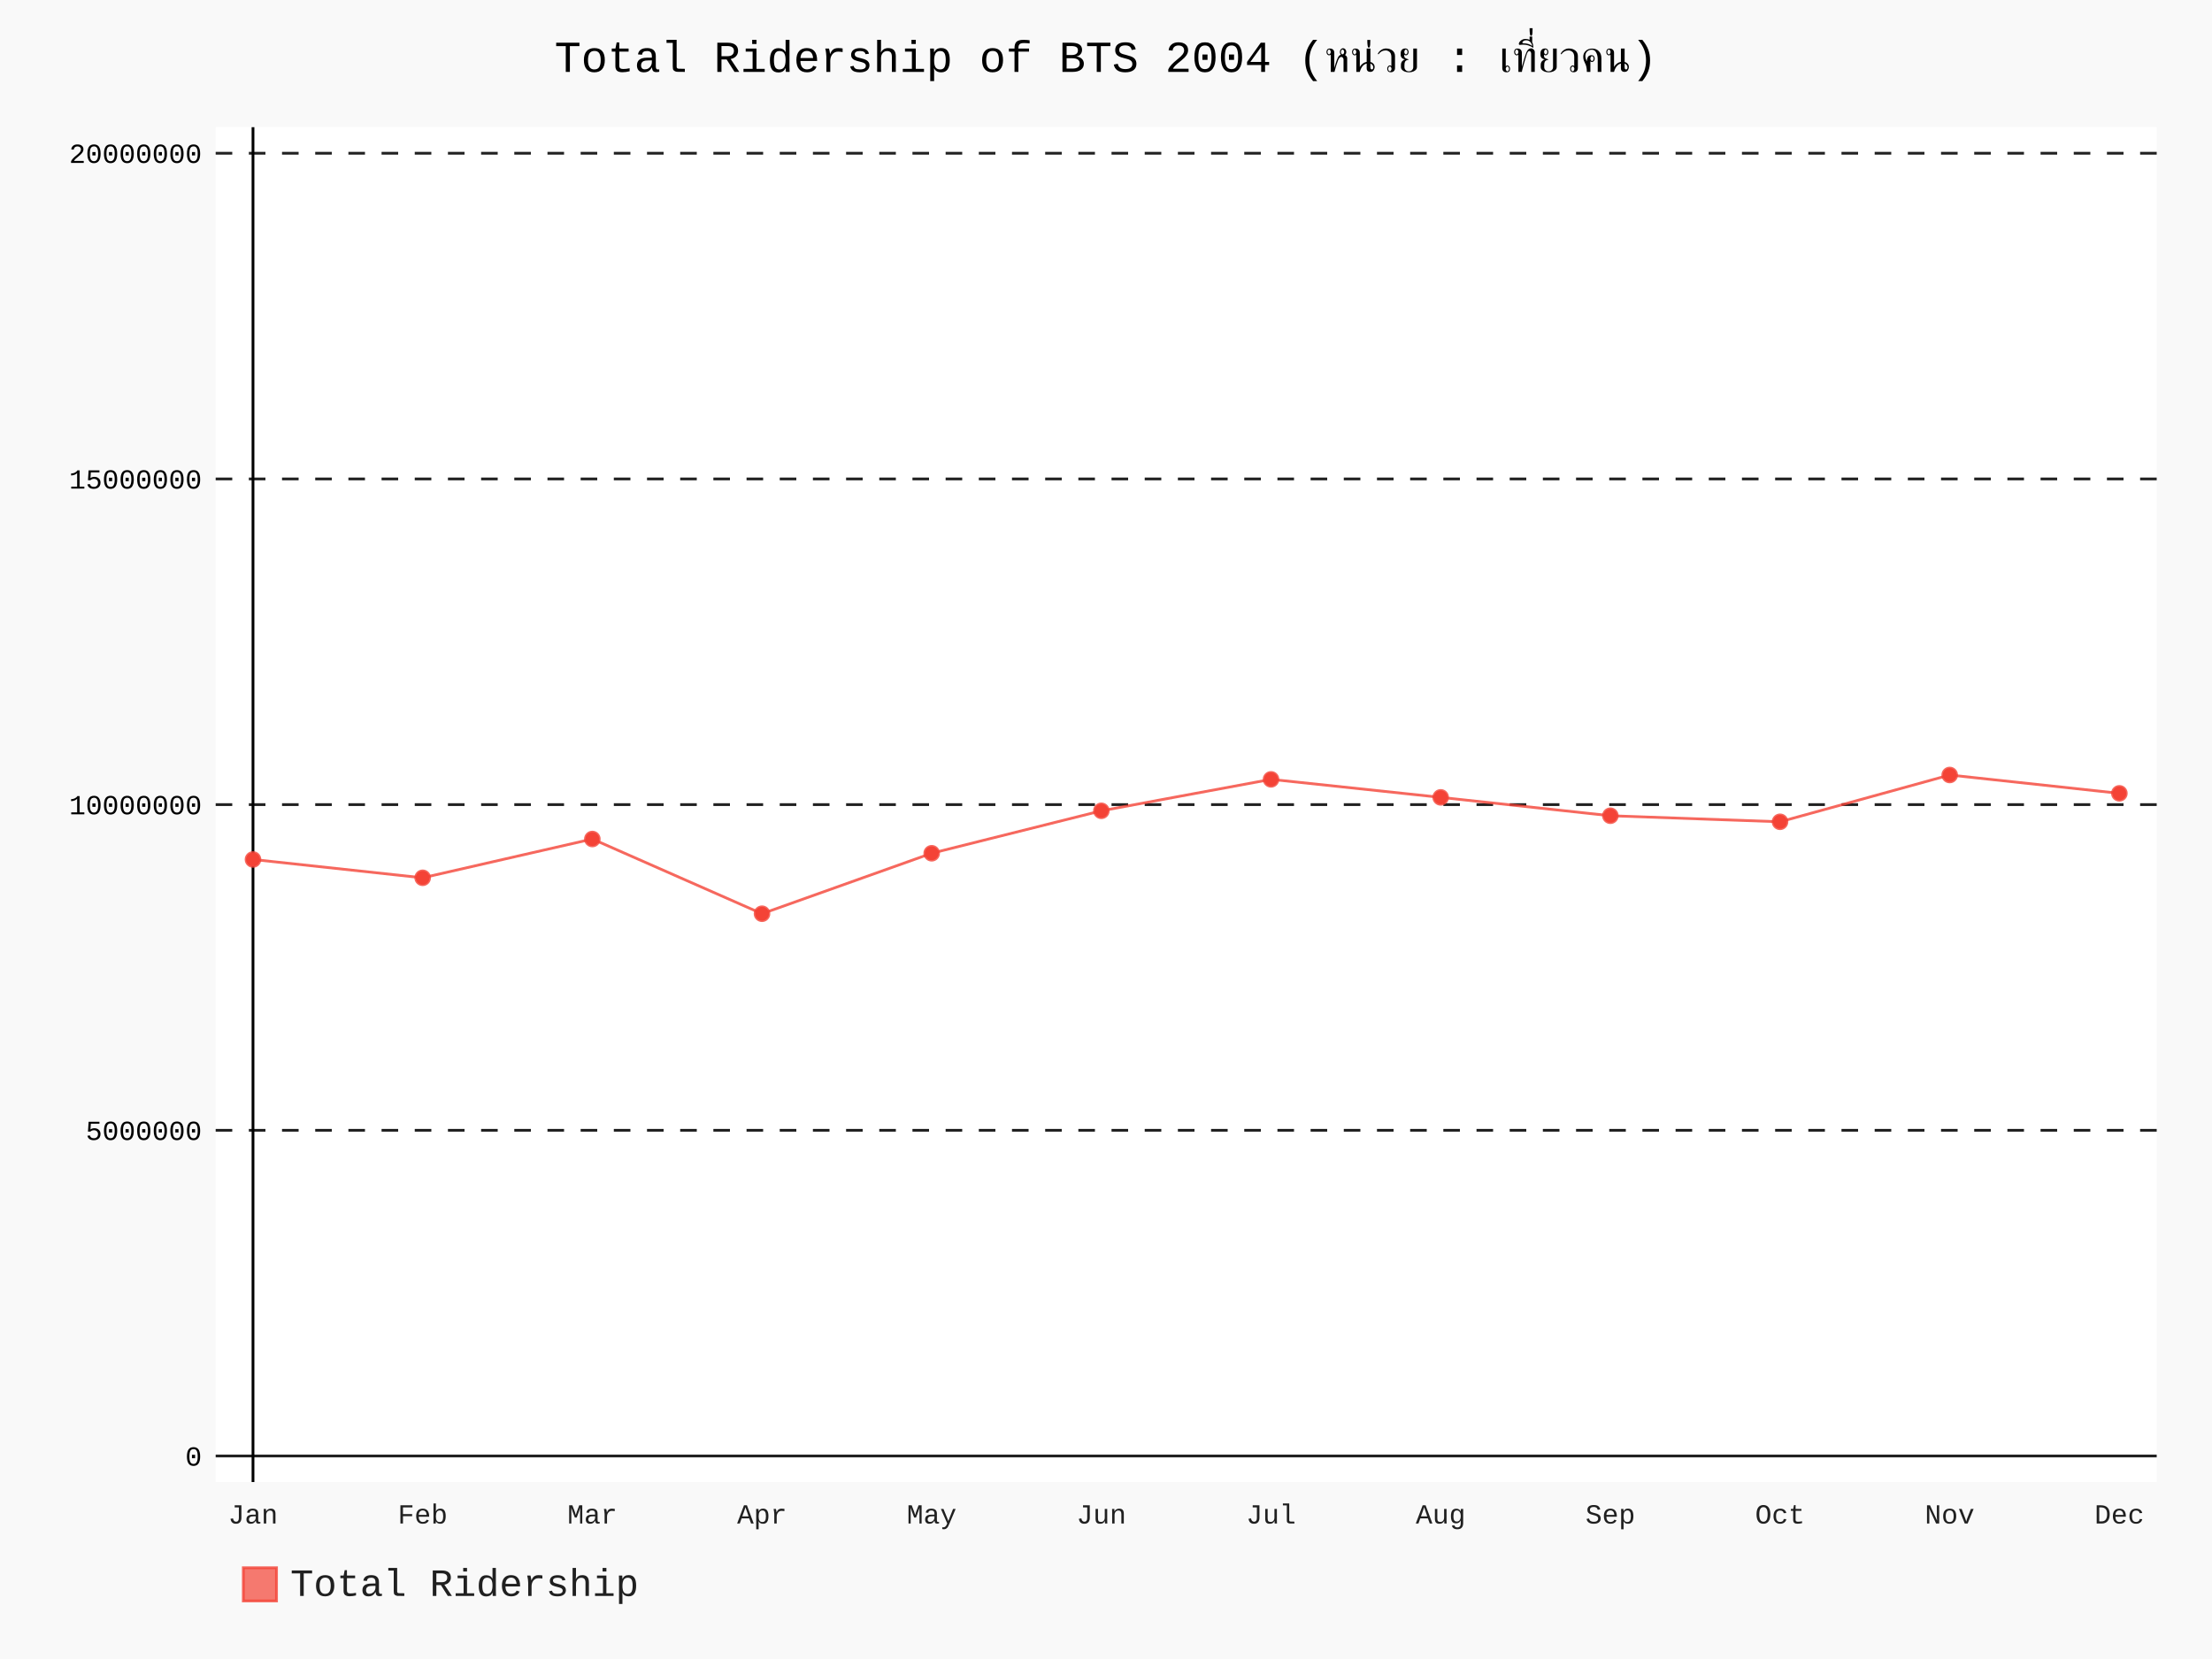
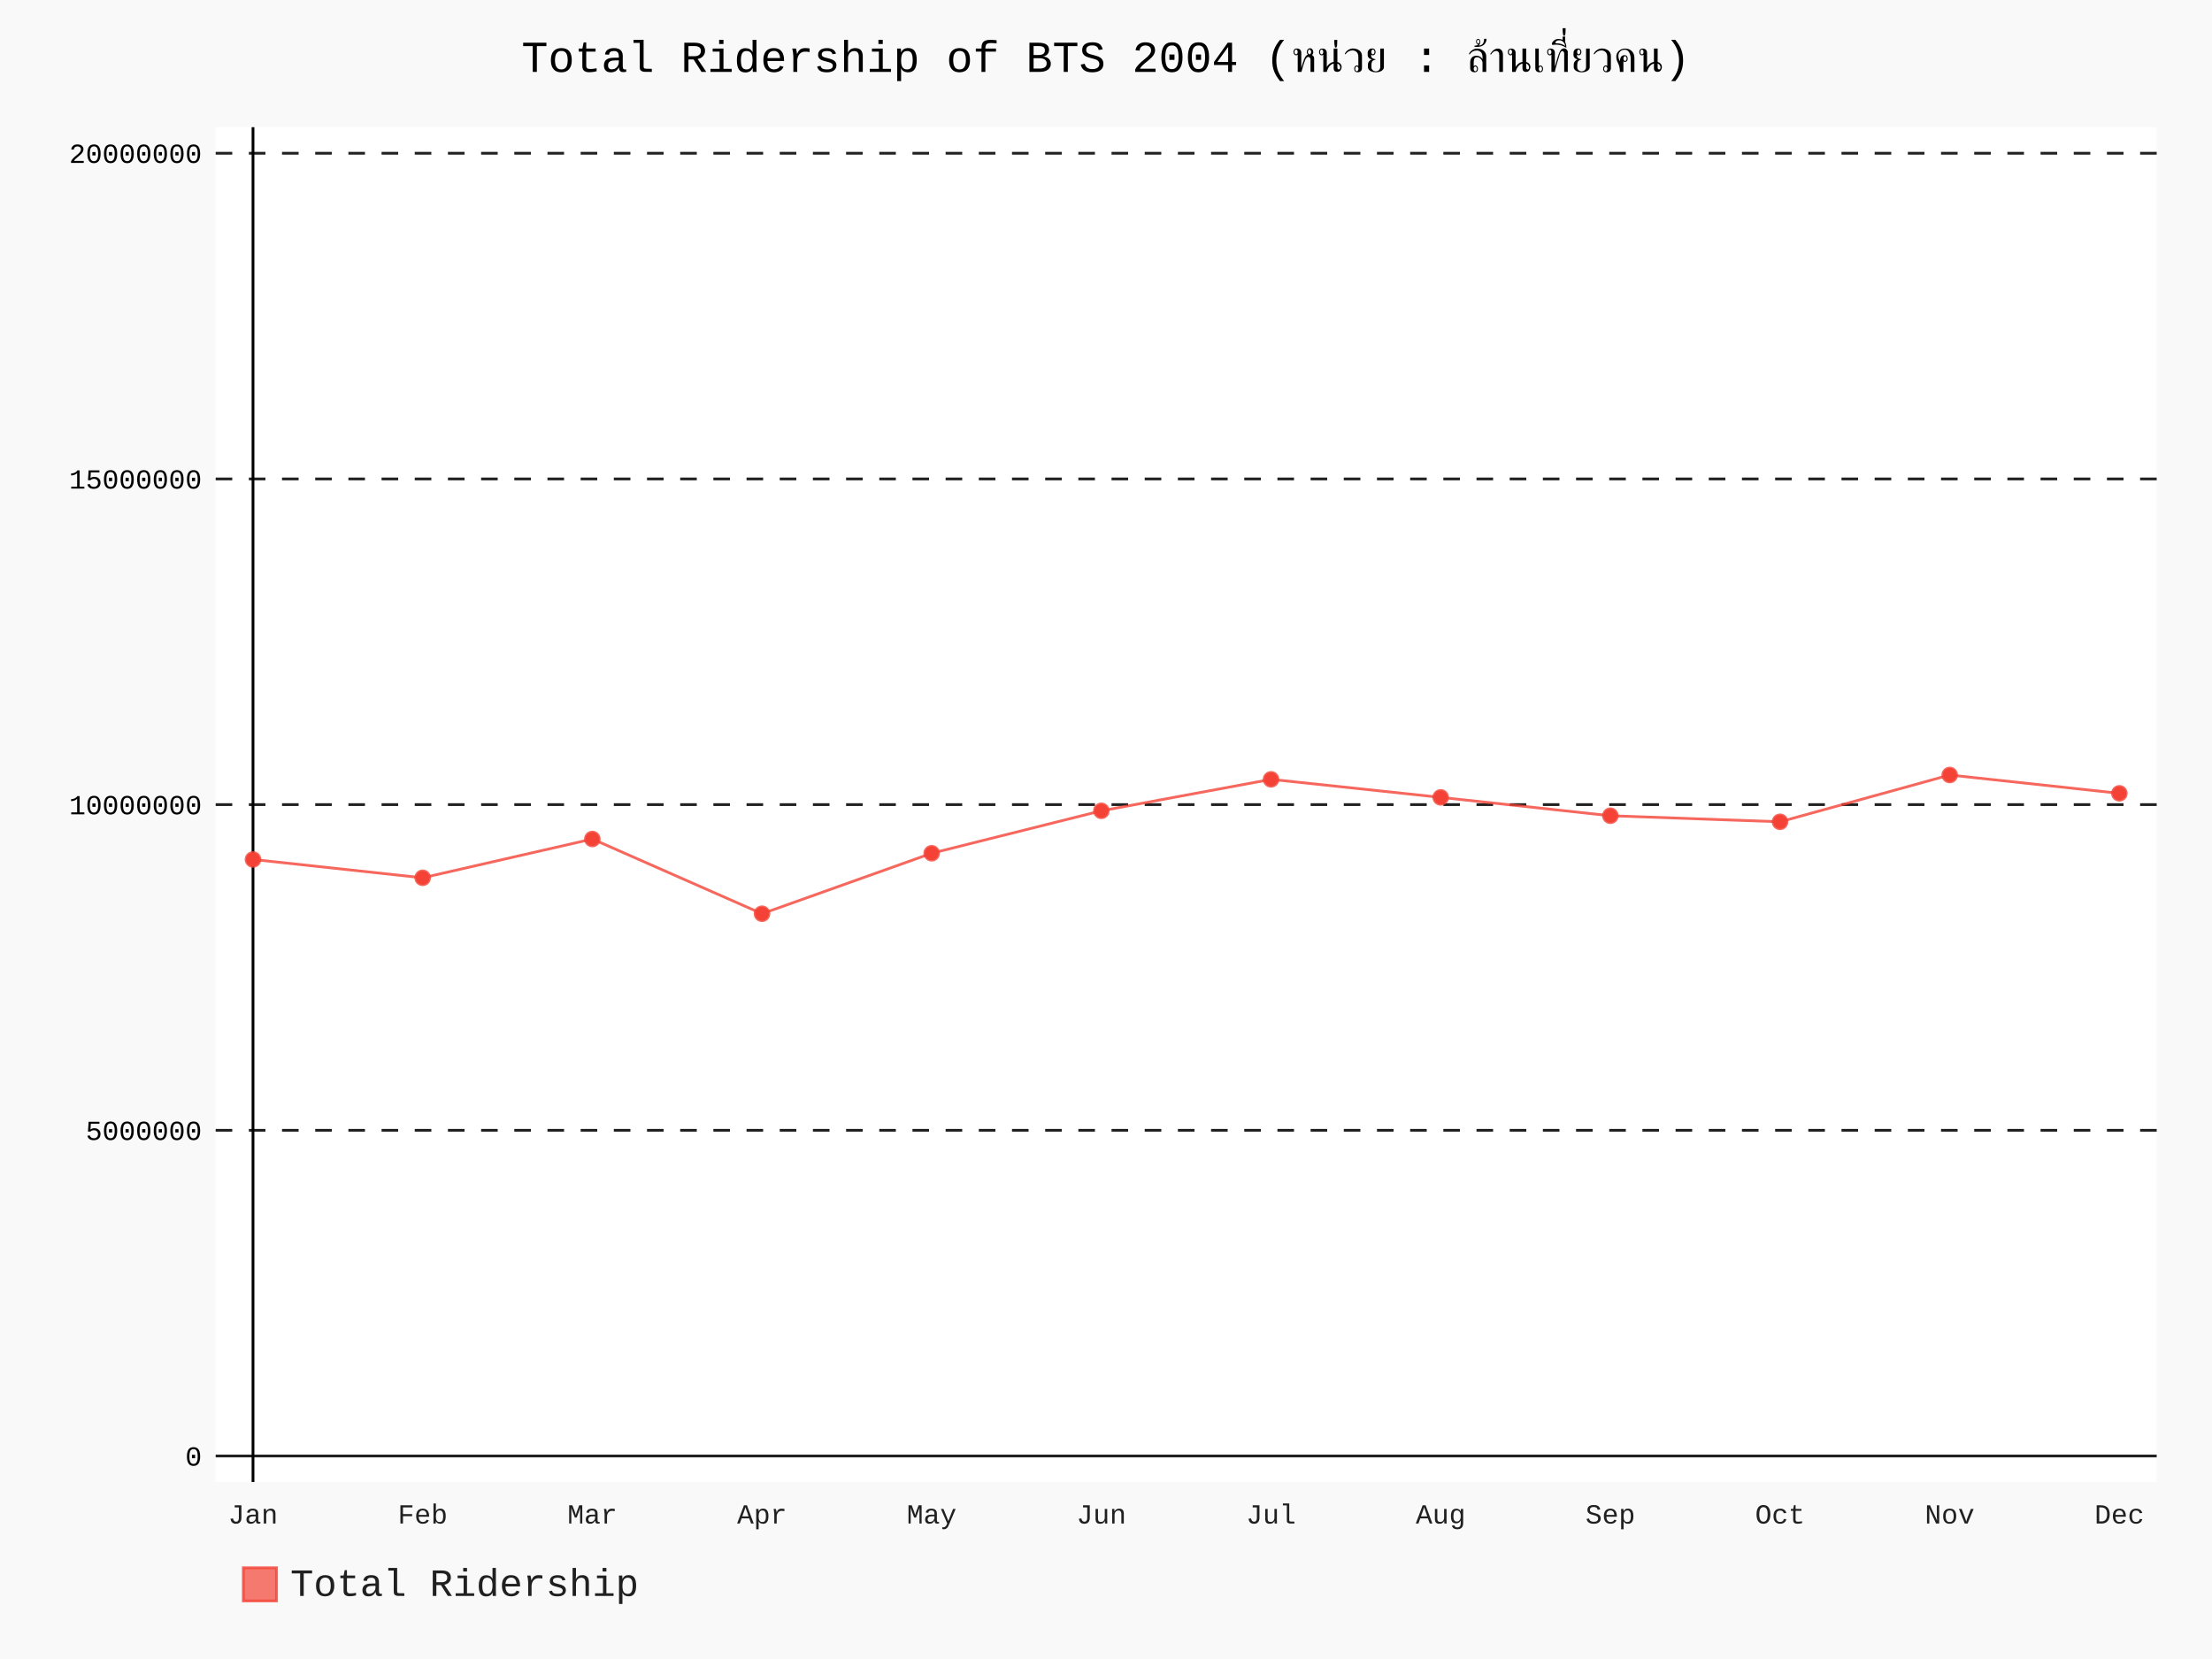
- <svg xmlns="http://www.w3.org/2000/svg" class="pygal-chart" id="chart-6f8fcd14-6af9-4383-89d6-ddab3281595e" viewBox="0 0 800 600">
+ <svg xmlns="http://www.w3.org/2000/svg" class="pygal-chart" id="chart-1b49aca5-5650-488c-a0d0-e4367ef45d97" viewBox="0 0 800 600">
  <defs>
-     <style type="text/css">#chart-6f8fcd14-6af9-4383-89d6-ddab3281595e{-webkit-user-select:none;-webkit-font-smoothing:antialiased;font-family:Consolas,"Liberation Mono",Menlo,Courier,monospace}#chart-6f8fcd14-6af9-4383-89d6-ddab3281595e .title{font-family:Consolas,"Liberation Mono",Menlo,Courier,monospace;font-size:16px}#chart-6f8fcd14-6af9-4383-89d6-ddab3281595e .legends .legend text{font-family:Consolas,"Liberation Mono",Menlo,Courier,monospace;font-size:14px}#chart-6f8fcd14-6af9-4383-89d6-ddab3281595e .axis text{font-family:Consolas,"Liberation Mono",Menlo,Courier,monospace;font-size:10px}#chart-6f8fcd14-6af9-4383-89d6-ddab3281595e .axis text.major{font-family:Consolas,"Liberation Mono",Menlo,Courier,monospace;font-size:10px}#chart-6f8fcd14-6af9-4383-89d6-ddab3281595e .text-overlay text.value{font-family:Consolas,"Liberation Mono",Menlo,Courier,monospace;font-size:16px}#chart-6f8fcd14-6af9-4383-89d6-ddab3281595e .text-overlay text.label{font-family:Consolas,"Liberation Mono",Menlo,Courier,monospace;font-size:10px}#chart-6f8fcd14-6af9-4383-89d6-ddab3281595e .tooltip{font-family:Consolas,"Liberation Mono",Menlo,Courier,monospace;font-size:14px}#chart-6f8fcd14-6af9-4383-89d6-ddab3281595e text.no_data{font-family:Consolas,"Liberation Mono",Menlo,Courier,monospace;font-size:64px}
- #chart-6f8fcd14-6af9-4383-89d6-ddab3281595e{background-color:rgba(249,249,249,1)}#chart-6f8fcd14-6af9-4383-89d6-ddab3281595e path,#chart-6f8fcd14-6af9-4383-89d6-ddab3281595e line,#chart-6f8fcd14-6af9-4383-89d6-ddab3281595e rect,#chart-6f8fcd14-6af9-4383-89d6-ddab3281595e circle{-webkit-transition:150ms;-moz-transition:150ms;transition:150ms}#chart-6f8fcd14-6af9-4383-89d6-ddab3281595e .graph &gt; .background{fill:rgba(249,249,249,1)}#chart-6f8fcd14-6af9-4383-89d6-ddab3281595e .plot &gt; .background{fill:rgba(255,255,255,1)}#chart-6f8fcd14-6af9-4383-89d6-ddab3281595e .graph{fill:rgba(0,0,0,.87)}#chart-6f8fcd14-6af9-4383-89d6-ddab3281595e text.no_data{fill:rgba(0,0,0,1)}#chart-6f8fcd14-6af9-4383-89d6-ddab3281595e .title{fill:rgba(0,0,0,1)}#chart-6f8fcd14-6af9-4383-89d6-ddab3281595e .legends .legend text{fill:rgba(0,0,0,.87)}#chart-6f8fcd14-6af9-4383-89d6-ddab3281595e .legends .legend:hover text{fill:rgba(0,0,0,1)}#chart-6f8fcd14-6af9-4383-89d6-ddab3281595e .axis .line{stroke:rgba(0,0,0,1)}#chart-6f8fcd14-6af9-4383-89d6-ddab3281595e .axis .guide.line{stroke:rgba(0,0,0,.54)}#chart-6f8fcd14-6af9-4383-89d6-ddab3281595e .axis .major.line{stroke:rgba(0,0,0,.87)}#chart-6f8fcd14-6af9-4383-89d6-ddab3281595e .axis text.major{fill:rgba(0,0,0,1)}#chart-6f8fcd14-6af9-4383-89d6-ddab3281595e .axis.y .guides:hover .guide.line,#chart-6f8fcd14-6af9-4383-89d6-ddab3281595e .line-graph .axis.x .guides:hover .guide.line,#chart-6f8fcd14-6af9-4383-89d6-ddab3281595e .stackedline-graph .axis.x .guides:hover .guide.line,#chart-6f8fcd14-6af9-4383-89d6-ddab3281595e .xy-graph .axis.x .guides:hover .guide.line{stroke:rgba(0,0,0,1)}#chart-6f8fcd14-6af9-4383-89d6-ddab3281595e .axis .guides:hover text{fill:rgba(0,0,0,1)}#chart-6f8fcd14-6af9-4383-89d6-ddab3281595e .reactive{fill-opacity:.7;stroke-opacity:.8}#chart-6f8fcd14-6af9-4383-89d6-ddab3281595e .ci{stroke:rgba(0,0,0,.87)}#chart-6f8fcd14-6af9-4383-89d6-ddab3281595e .reactive.active,#chart-6f8fcd14-6af9-4383-89d6-ddab3281595e .active .reactive{fill-opacity:.8;stroke-opacity:.9;stroke-width:4}#chart-6f8fcd14-6af9-4383-89d6-ddab3281595e .ci .reactive.active{stroke-width:1.5}#chart-6f8fcd14-6af9-4383-89d6-ddab3281595e .series text{fill:rgba(0,0,0,1)}#chart-6f8fcd14-6af9-4383-89d6-ddab3281595e .tooltip rect{fill:rgba(255,255,255,1);stroke:rgba(0,0,0,1);-webkit-transition:opacity 150ms;-moz-transition:opacity 150ms;transition:opacity 150ms}#chart-6f8fcd14-6af9-4383-89d6-ddab3281595e .tooltip .label{fill:rgba(0,0,0,.87)}#chart-6f8fcd14-6af9-4383-89d6-ddab3281595e .tooltip .label{fill:rgba(0,0,0,.87)}#chart-6f8fcd14-6af9-4383-89d6-ddab3281595e .tooltip .legend{font-size:.8em;fill:rgba(0,0,0,.54)}#chart-6f8fcd14-6af9-4383-89d6-ddab3281595e .tooltip .x_label{font-size:.6em;fill:rgba(0,0,0,1)}#chart-6f8fcd14-6af9-4383-89d6-ddab3281595e .tooltip .xlink{font-size:.5em;text-decoration:underline}#chart-6f8fcd14-6af9-4383-89d6-ddab3281595e .tooltip .value{font-size:1.5em}#chart-6f8fcd14-6af9-4383-89d6-ddab3281595e .bound{font-size:.5em}#chart-6f8fcd14-6af9-4383-89d6-ddab3281595e .max-value{font-size:.75em;fill:rgba(0,0,0,.54)}#chart-6f8fcd14-6af9-4383-89d6-ddab3281595e .map-element{fill:rgba(255,255,255,1);stroke:rgba(0,0,0,.54) !important}#chart-6f8fcd14-6af9-4383-89d6-ddab3281595e .map-element .reactive{fill-opacity:inherit;stroke-opacity:inherit}#chart-6f8fcd14-6af9-4383-89d6-ddab3281595e .color-0,#chart-6f8fcd14-6af9-4383-89d6-ddab3281595e .color-0 a:visited{stroke:#F44336;fill:#F44336}#chart-6f8fcd14-6af9-4383-89d6-ddab3281595e .text-overlay .color-0 text{fill:black}
- #chart-6f8fcd14-6af9-4383-89d6-ddab3281595e text.no_data{text-anchor:middle}#chart-6f8fcd14-6af9-4383-89d6-ddab3281595e .guide.line{fill:none}#chart-6f8fcd14-6af9-4383-89d6-ddab3281595e .centered{text-anchor:middle}#chart-6f8fcd14-6af9-4383-89d6-ddab3281595e .title{text-anchor:middle}#chart-6f8fcd14-6af9-4383-89d6-ddab3281595e .legends .legend text{fill-opacity:1}#chart-6f8fcd14-6af9-4383-89d6-ddab3281595e .axis.x text{text-anchor:middle}#chart-6f8fcd14-6af9-4383-89d6-ddab3281595e .axis.x:not(.web) text[transform]{text-anchor:start}#chart-6f8fcd14-6af9-4383-89d6-ddab3281595e .axis.x:not(.web) text[transform].backwards{text-anchor:end}#chart-6f8fcd14-6af9-4383-89d6-ddab3281595e .axis.y text{text-anchor:end}#chart-6f8fcd14-6af9-4383-89d6-ddab3281595e .axis.y text[transform].backwards{text-anchor:start}#chart-6f8fcd14-6af9-4383-89d6-ddab3281595e .axis.y2 text{text-anchor:start}#chart-6f8fcd14-6af9-4383-89d6-ddab3281595e .axis.y2 text[transform].backwards{text-anchor:end}#chart-6f8fcd14-6af9-4383-89d6-ddab3281595e .axis .guide.line{stroke-dasharray:4,4}#chart-6f8fcd14-6af9-4383-89d6-ddab3281595e .axis .major.guide.line{stroke-dasharray:6,6}#chart-6f8fcd14-6af9-4383-89d6-ddab3281595e .horizontal .axis.y .guide.line,#chart-6f8fcd14-6af9-4383-89d6-ddab3281595e .horizontal .axis.y2 .guide.line,#chart-6f8fcd14-6af9-4383-89d6-ddab3281595e .vertical .axis.x .guide.line{opacity:0}#chart-6f8fcd14-6af9-4383-89d6-ddab3281595e .horizontal .axis.always_show .guide.line,#chart-6f8fcd14-6af9-4383-89d6-ddab3281595e .vertical .axis.always_show .guide.line{opacity:1 !important}#chart-6f8fcd14-6af9-4383-89d6-ddab3281595e .axis.y .guides:hover .guide.line,#chart-6f8fcd14-6af9-4383-89d6-ddab3281595e .axis.y2 .guides:hover .guide.line,#chart-6f8fcd14-6af9-4383-89d6-ddab3281595e .axis.x .guides:hover .guide.line{opacity:1}#chart-6f8fcd14-6af9-4383-89d6-ddab3281595e .axis .guides:hover text{opacity:1}#chart-6f8fcd14-6af9-4383-89d6-ddab3281595e .nofill{fill:none}#chart-6f8fcd14-6af9-4383-89d6-ddab3281595e .subtle-fill{fill-opacity:.2}#chart-6f8fcd14-6af9-4383-89d6-ddab3281595e .dot{stroke-width:1px;fill-opacity:1}#chart-6f8fcd14-6af9-4383-89d6-ddab3281595e .dot.active{stroke-width:5px}#chart-6f8fcd14-6af9-4383-89d6-ddab3281595e .dot.negative{fill:transparent}#chart-6f8fcd14-6af9-4383-89d6-ddab3281595e text,#chart-6f8fcd14-6af9-4383-89d6-ddab3281595e tspan{stroke:none !important}#chart-6f8fcd14-6af9-4383-89d6-ddab3281595e .series text.active{opacity:1}#chart-6f8fcd14-6af9-4383-89d6-ddab3281595e .tooltip rect{fill-opacity:.95;stroke-width:.5}#chart-6f8fcd14-6af9-4383-89d6-ddab3281595e .tooltip text{fill-opacity:1}#chart-6f8fcd14-6af9-4383-89d6-ddab3281595e .showable{visibility:hidden}#chart-6f8fcd14-6af9-4383-89d6-ddab3281595e .showable.shown{visibility:visible}#chart-6f8fcd14-6af9-4383-89d6-ddab3281595e .gauge-background{fill:rgba(229,229,229,1);stroke:none}#chart-6f8fcd14-6af9-4383-89d6-ddab3281595e .bg-lines{stroke:rgba(249,249,249,1);stroke-width:2px}</style>
+     <style type="text/css">#chart-1b49aca5-5650-488c-a0d0-e4367ef45d97{-webkit-user-select:none;-webkit-font-smoothing:antialiased;font-family:Consolas,"Liberation Mono",Menlo,Courier,monospace}#chart-1b49aca5-5650-488c-a0d0-e4367ef45d97 .title{font-family:Consolas,"Liberation Mono",Menlo,Courier,monospace;font-size:16px}#chart-1b49aca5-5650-488c-a0d0-e4367ef45d97 .legends .legend text{font-family:Consolas,"Liberation Mono",Menlo,Courier,monospace;font-size:14px}#chart-1b49aca5-5650-488c-a0d0-e4367ef45d97 .axis text{font-family:Consolas,"Liberation Mono",Menlo,Courier,monospace;font-size:10px}#chart-1b49aca5-5650-488c-a0d0-e4367ef45d97 .axis text.major{font-family:Consolas,"Liberation Mono",Menlo,Courier,monospace;font-size:10px}#chart-1b49aca5-5650-488c-a0d0-e4367ef45d97 .text-overlay text.value{font-family:Consolas,"Liberation Mono",Menlo,Courier,monospace;font-size:16px}#chart-1b49aca5-5650-488c-a0d0-e4367ef45d97 .text-overlay text.label{font-family:Consolas,"Liberation Mono",Menlo,Courier,monospace;font-size:10px}#chart-1b49aca5-5650-488c-a0d0-e4367ef45d97 .tooltip{font-family:Consolas,"Liberation Mono",Menlo,Courier,monospace;font-size:14px}#chart-1b49aca5-5650-488c-a0d0-e4367ef45d97 text.no_data{font-family:Consolas,"Liberation Mono",Menlo,Courier,monospace;font-size:64px}
+ #chart-1b49aca5-5650-488c-a0d0-e4367ef45d97{background-color:rgba(249,249,249,1)}#chart-1b49aca5-5650-488c-a0d0-e4367ef45d97 path,#chart-1b49aca5-5650-488c-a0d0-e4367ef45d97 line,#chart-1b49aca5-5650-488c-a0d0-e4367ef45d97 rect,#chart-1b49aca5-5650-488c-a0d0-e4367ef45d97 circle{-webkit-transition:150ms;-moz-transition:150ms;transition:150ms}#chart-1b49aca5-5650-488c-a0d0-e4367ef45d97 .graph &gt; .background{fill:rgba(249,249,249,1)}#chart-1b49aca5-5650-488c-a0d0-e4367ef45d97 .plot &gt; .background{fill:rgba(255,255,255,1)}#chart-1b49aca5-5650-488c-a0d0-e4367ef45d97 .graph{fill:rgba(0,0,0,.87)}#chart-1b49aca5-5650-488c-a0d0-e4367ef45d97 text.no_data{fill:rgba(0,0,0,1)}#chart-1b49aca5-5650-488c-a0d0-e4367ef45d97 .title{fill:rgba(0,0,0,1)}#chart-1b49aca5-5650-488c-a0d0-e4367ef45d97 .legends .legend text{fill:rgba(0,0,0,.87)}#chart-1b49aca5-5650-488c-a0d0-e4367ef45d97 .legends .legend:hover text{fill:rgba(0,0,0,1)}#chart-1b49aca5-5650-488c-a0d0-e4367ef45d97 .axis .line{stroke:rgba(0,0,0,1)}#chart-1b49aca5-5650-488c-a0d0-e4367ef45d97 .axis .guide.line{stroke:rgba(0,0,0,.54)}#chart-1b49aca5-5650-488c-a0d0-e4367ef45d97 .axis .major.line{stroke:rgba(0,0,0,.87)}#chart-1b49aca5-5650-488c-a0d0-e4367ef45d97 .axis text.major{fill:rgba(0,0,0,1)}#chart-1b49aca5-5650-488c-a0d0-e4367ef45d97 .axis.y .guides:hover .guide.line,#chart-1b49aca5-5650-488c-a0d0-e4367ef45d97 .line-graph .axis.x .guides:hover .guide.line,#chart-1b49aca5-5650-488c-a0d0-e4367ef45d97 .stackedline-graph .axis.x .guides:hover .guide.line,#chart-1b49aca5-5650-488c-a0d0-e4367ef45d97 .xy-graph .axis.x .guides:hover .guide.line{stroke:rgba(0,0,0,1)}#chart-1b49aca5-5650-488c-a0d0-e4367ef45d97 .axis .guides:hover text{fill:rgba(0,0,0,1)}#chart-1b49aca5-5650-488c-a0d0-e4367ef45d97 .reactive{fill-opacity:.7;stroke-opacity:.8}#chart-1b49aca5-5650-488c-a0d0-e4367ef45d97 .ci{stroke:rgba(0,0,0,.87)}#chart-1b49aca5-5650-488c-a0d0-e4367ef45d97 .reactive.active,#chart-1b49aca5-5650-488c-a0d0-e4367ef45d97 .active .reactive{fill-opacity:.8;stroke-opacity:.9;stroke-width:4}#chart-1b49aca5-5650-488c-a0d0-e4367ef45d97 .ci .reactive.active{stroke-width:1.5}#chart-1b49aca5-5650-488c-a0d0-e4367ef45d97 .series text{fill:rgba(0,0,0,1)}#chart-1b49aca5-5650-488c-a0d0-e4367ef45d97 .tooltip rect{fill:rgba(255,255,255,1);stroke:rgba(0,0,0,1);-webkit-transition:opacity 150ms;-moz-transition:opacity 150ms;transition:opacity 150ms}#chart-1b49aca5-5650-488c-a0d0-e4367ef45d97 .tooltip .label{fill:rgba(0,0,0,.87)}#chart-1b49aca5-5650-488c-a0d0-e4367ef45d97 .tooltip .label{fill:rgba(0,0,0,.87)}#chart-1b49aca5-5650-488c-a0d0-e4367ef45d97 .tooltip .legend{font-size:.8em;fill:rgba(0,0,0,.54)}#chart-1b49aca5-5650-488c-a0d0-e4367ef45d97 .tooltip .x_label{font-size:.6em;fill:rgba(0,0,0,1)}#chart-1b49aca5-5650-488c-a0d0-e4367ef45d97 .tooltip .xlink{font-size:.5em;text-decoration:underline}#chart-1b49aca5-5650-488c-a0d0-e4367ef45d97 .tooltip .value{font-size:1.5em}#chart-1b49aca5-5650-488c-a0d0-e4367ef45d97 .bound{font-size:.5em}#chart-1b49aca5-5650-488c-a0d0-e4367ef45d97 .max-value{font-size:.75em;fill:rgba(0,0,0,.54)}#chart-1b49aca5-5650-488c-a0d0-e4367ef45d97 .map-element{fill:rgba(255,255,255,1);stroke:rgba(0,0,0,.54) !important}#chart-1b49aca5-5650-488c-a0d0-e4367ef45d97 .map-element .reactive{fill-opacity:inherit;stroke-opacity:inherit}#chart-1b49aca5-5650-488c-a0d0-e4367ef45d97 .color-0,#chart-1b49aca5-5650-488c-a0d0-e4367ef45d97 .color-0 a:visited{stroke:#F44336;fill:#F44336}#chart-1b49aca5-5650-488c-a0d0-e4367ef45d97 .text-overlay .color-0 text{fill:black}
+ #chart-1b49aca5-5650-488c-a0d0-e4367ef45d97 text.no_data{text-anchor:middle}#chart-1b49aca5-5650-488c-a0d0-e4367ef45d97 .guide.line{fill:none}#chart-1b49aca5-5650-488c-a0d0-e4367ef45d97 .centered{text-anchor:middle}#chart-1b49aca5-5650-488c-a0d0-e4367ef45d97 .title{text-anchor:middle}#chart-1b49aca5-5650-488c-a0d0-e4367ef45d97 .legends .legend text{fill-opacity:1}#chart-1b49aca5-5650-488c-a0d0-e4367ef45d97 .axis.x text{text-anchor:middle}#chart-1b49aca5-5650-488c-a0d0-e4367ef45d97 .axis.x:not(.web) text[transform]{text-anchor:start}#chart-1b49aca5-5650-488c-a0d0-e4367ef45d97 .axis.x:not(.web) text[transform].backwards{text-anchor:end}#chart-1b49aca5-5650-488c-a0d0-e4367ef45d97 .axis.y text{text-anchor:end}#chart-1b49aca5-5650-488c-a0d0-e4367ef45d97 .axis.y text[transform].backwards{text-anchor:start}#chart-1b49aca5-5650-488c-a0d0-e4367ef45d97 .axis.y2 text{text-anchor:start}#chart-1b49aca5-5650-488c-a0d0-e4367ef45d97 .axis.y2 text[transform].backwards{text-anchor:end}#chart-1b49aca5-5650-488c-a0d0-e4367ef45d97 .axis .guide.line{stroke-dasharray:4,4}#chart-1b49aca5-5650-488c-a0d0-e4367ef45d97 .axis .major.guide.line{stroke-dasharray:6,6}#chart-1b49aca5-5650-488c-a0d0-e4367ef45d97 .horizontal .axis.y .guide.line,#chart-1b49aca5-5650-488c-a0d0-e4367ef45d97 .horizontal .axis.y2 .guide.line,#chart-1b49aca5-5650-488c-a0d0-e4367ef45d97 .vertical .axis.x .guide.line{opacity:0}#chart-1b49aca5-5650-488c-a0d0-e4367ef45d97 .horizontal .axis.always_show .guide.line,#chart-1b49aca5-5650-488c-a0d0-e4367ef45d97 .vertical .axis.always_show .guide.line{opacity:1 !important}#chart-1b49aca5-5650-488c-a0d0-e4367ef45d97 .axis.y .guides:hover .guide.line,#chart-1b49aca5-5650-488c-a0d0-e4367ef45d97 .axis.y2 .guides:hover .guide.line,#chart-1b49aca5-5650-488c-a0d0-e4367ef45d97 .axis.x .guides:hover .guide.line{opacity:1}#chart-1b49aca5-5650-488c-a0d0-e4367ef45d97 .axis .guides:hover text{opacity:1}#chart-1b49aca5-5650-488c-a0d0-e4367ef45d97 .nofill{fill:none}#chart-1b49aca5-5650-488c-a0d0-e4367ef45d97 .subtle-fill{fill-opacity:.2}#chart-1b49aca5-5650-488c-a0d0-e4367ef45d97 .dot{stroke-width:1px;fill-opacity:1}#chart-1b49aca5-5650-488c-a0d0-e4367ef45d97 .dot.active{stroke-width:5px}#chart-1b49aca5-5650-488c-a0d0-e4367ef45d97 .dot.negative{fill:transparent}#chart-1b49aca5-5650-488c-a0d0-e4367ef45d97 text,#chart-1b49aca5-5650-488c-a0d0-e4367ef45d97 tspan{stroke:none !important}#chart-1b49aca5-5650-488c-a0d0-e4367ef45d97 .series text.active{opacity:1}#chart-1b49aca5-5650-488c-a0d0-e4367ef45d97 .tooltip rect{fill-opacity:.95;stroke-width:.5}#chart-1b49aca5-5650-488c-a0d0-e4367ef45d97 .tooltip text{fill-opacity:1}#chart-1b49aca5-5650-488c-a0d0-e4367ef45d97 .showable{visibility:hidden}#chart-1b49aca5-5650-488c-a0d0-e4367ef45d97 .showable.shown{visibility:visible}#chart-1b49aca5-5650-488c-a0d0-e4367ef45d97 .gauge-background{fill:rgba(229,229,229,1);stroke:none}#chart-1b49aca5-5650-488c-a0d0-e4367ef45d97 .bg-lines{stroke:rgba(249,249,249,1);stroke-width:2px}</style>
  </defs>
  <g class="graph line-graph vertical">
    <rect class="background" height="600" width="800" x="0" y="0" />
    <g class="plot" transform="translate(78, 46)">
      <rect class="background" height="490.0" width="702.0" x="0" y="0" />
      <g class="axis y always_show">
        <g class="guides">
          <path class="axis major line" d="M0 480.577 h702" />
          <text class="major" x="-5" y="484.077">0</text>
        </g>
        <g class="guides">
          <path class="major guide line" d="M0 362.788 h702" />
          <text class="major" x="-5" y="366.288">5000000</text>
        </g>
        <g class="guides">
          <path class="major guide line" d="M0 245 h702" />
          <text class="major" x="-5" y="248.5">10000000</text>
        </g>
        <g class="guides">
          <path class="major guide line" d="M0 127.212 h702" />
          <text class="major" x="-5" y="130.712">15000000</text>
        </g>
        <g class="guides">
          <path class="major guide line" d="M0 9.423 h702" />
          <text class="major" x="-5" y="12.923">20000000</text>
        </g>
      </g>
      <g class="axis x">
        <g class="guides">
          <path class="line" d="M13.5 0 v490" />
          <text class="" x="13.5" y="505.0">Jan</text>
        </g>
        <g class="guides">
          <path class="guide line" d="M74.864 0 v490" />
          <text class="" x="74.864" y="505.0">Feb</text>
        </g>
        <g class="guides">
          <path class="guide line" d="M136.227 0 v490" />
          <text class="" x="136.227" y="505.0">Mar</text>
        </g>
        <g class="guides">
          <path class="guide line" d="M197.591 0 v490" />
          <text class="" x="197.591" y="505.0">Apr</text>
        </g>
        <g class="guides">
          <path class="guide line" d="M258.955 0 v490" />
          <text class="" x="258.955" y="505.0">May</text>
        </g>
        <g class="guides">
          <path class="guide line" d="M320.318 0 v490" />
          <text class="" x="320.318" y="505.0">Jun</text>
        </g>
        <g class="guides">
          <path class="guide line" d="M381.682 0 v490" />
          <text class="" x="381.682" y="505.0">Jul</text>
        </g>
        <g class="guides">
          <path class="guide line" d="M443.045 0 v490" />
          <text class="" x="443.045" y="505.0">Aug</text>
        </g>
        <g class="guides">
          <path class="guide line" d="M504.409 0 v490" />
          <text class="" x="504.409" y="505.0">Sep</text>
        </g>
        <g class="guides">
          <path class="guide line" d="M565.773 0 v490" />
          <text class="" x="565.773" y="505.0">Oct</text>
        </g>
        <g class="guides">
          <path class="guide line" d="M627.136 0 v490" />
          <text class="" x="627.136" y="505.0">Nov</text>
        </g>
        <g class="guides">
          <path class="guide line" d="M688.5 0 v490" />
          <text class="" x="688.5" y="505.0">Dec</text>
        </g>
      </g>
      <g class="series serie-0 color-0">
        <path class="line reactive nofill" d="M13.5 264.843 L74.864 271.469 136.227 257.439 197.591 284.462 258.955 262.593 320.318 247.242 381.682 235.865 443.045 242.38 504.409 249.021 565.773 251.213 627.136 234.286 688.5 240.922" />
      </g>
    </g>
    <g class="titles">
-       <text class="title plot_title" x="400.0" y="26">Total Ridership of BTS 2004 (หน่วย : เที่ยวคน)</text>
+       <text class="title plot_title" x="400.0" y="26">Total Ridership of BTS 2004 (หน่วย : ล้านเที่ยวคน)</text>
    </g>
    <g class="plot overlay" transform="translate(78, 46)">
      <g class="series serie-0 color-0">
        <g class="dots">
          <circle class="dot reactive tooltip-trigger" cx="13.5" cy="264.843" r="2.5" />
        </g>
        <g class="dots">
          <circle class="dot reactive tooltip-trigger" cx="74.864" cy="271.469" r="2.5" />
        </g>
        <g class="dots">
          <circle class="dot reactive tooltip-trigger" cx="136.227" cy="257.439" r="2.5" />
        </g>
        <g class="dots">
          <circle class="dot reactive tooltip-trigger" cx="197.591" cy="284.462" r="2.5" />
        </g>
        <g class="dots">
          <circle class="dot reactive tooltip-trigger" cx="258.955" cy="262.593" r="2.5" />
        </g>
        <g class="dots">
          <circle class="dot reactive tooltip-trigger" cx="320.318" cy="247.242" r="2.5" />
        </g>
        <g class="dots">
          <circle class="dot reactive tooltip-trigger" cx="381.682" cy="235.865" r="2.5" />
        </g>
        <g class="dots">
          <circle class="dot reactive tooltip-trigger" cx="443.045" cy="242.38" r="2.5" />
        </g>
        <g class="dots">
          <circle class="dot reactive tooltip-trigger" cx="504.409" cy="249.021" r="2.5" />
        </g>
        <g class="dots">
          <circle class="dot reactive tooltip-trigger" cx="565.773" cy="251.213" r="2.5" />
        </g>
        <g class="dots">
          <circle class="dot reactive tooltip-trigger" cx="627.136" cy="234.286" r="2.5" />
        </g>
        <g class="dots">
          <circle class="dot reactive tooltip-trigger" cx="688.5" cy="240.922" r="2.5" />
        </g>
      </g>
    </g>
    <g class="plot text-overlay" transform="translate(78, 46)">
      <g class="series serie-0 color-0" />
    </g>
    <g class="plot tooltip-overlay" transform="translate(78, 46)">
      <g class="tooltip" style="opacity: 0" transform="translate(0 0)">
        <rect class="tooltip-box" height="0" rx="0" ry="0" width="0" />
        <g class="text" />
      </g>
    </g>
    <g class="legends" transform="translate(88, 566)">
      <g class="legend reactive activate-serie" id="activate-serie-0">
        <rect class="color-0 reactive" height="12" width="12" x="0.0" y="1.0" />
        <text x="17.0" y="11.2">Total Ridership</text>
      </g>
    </g>
  </g>
</svg>
